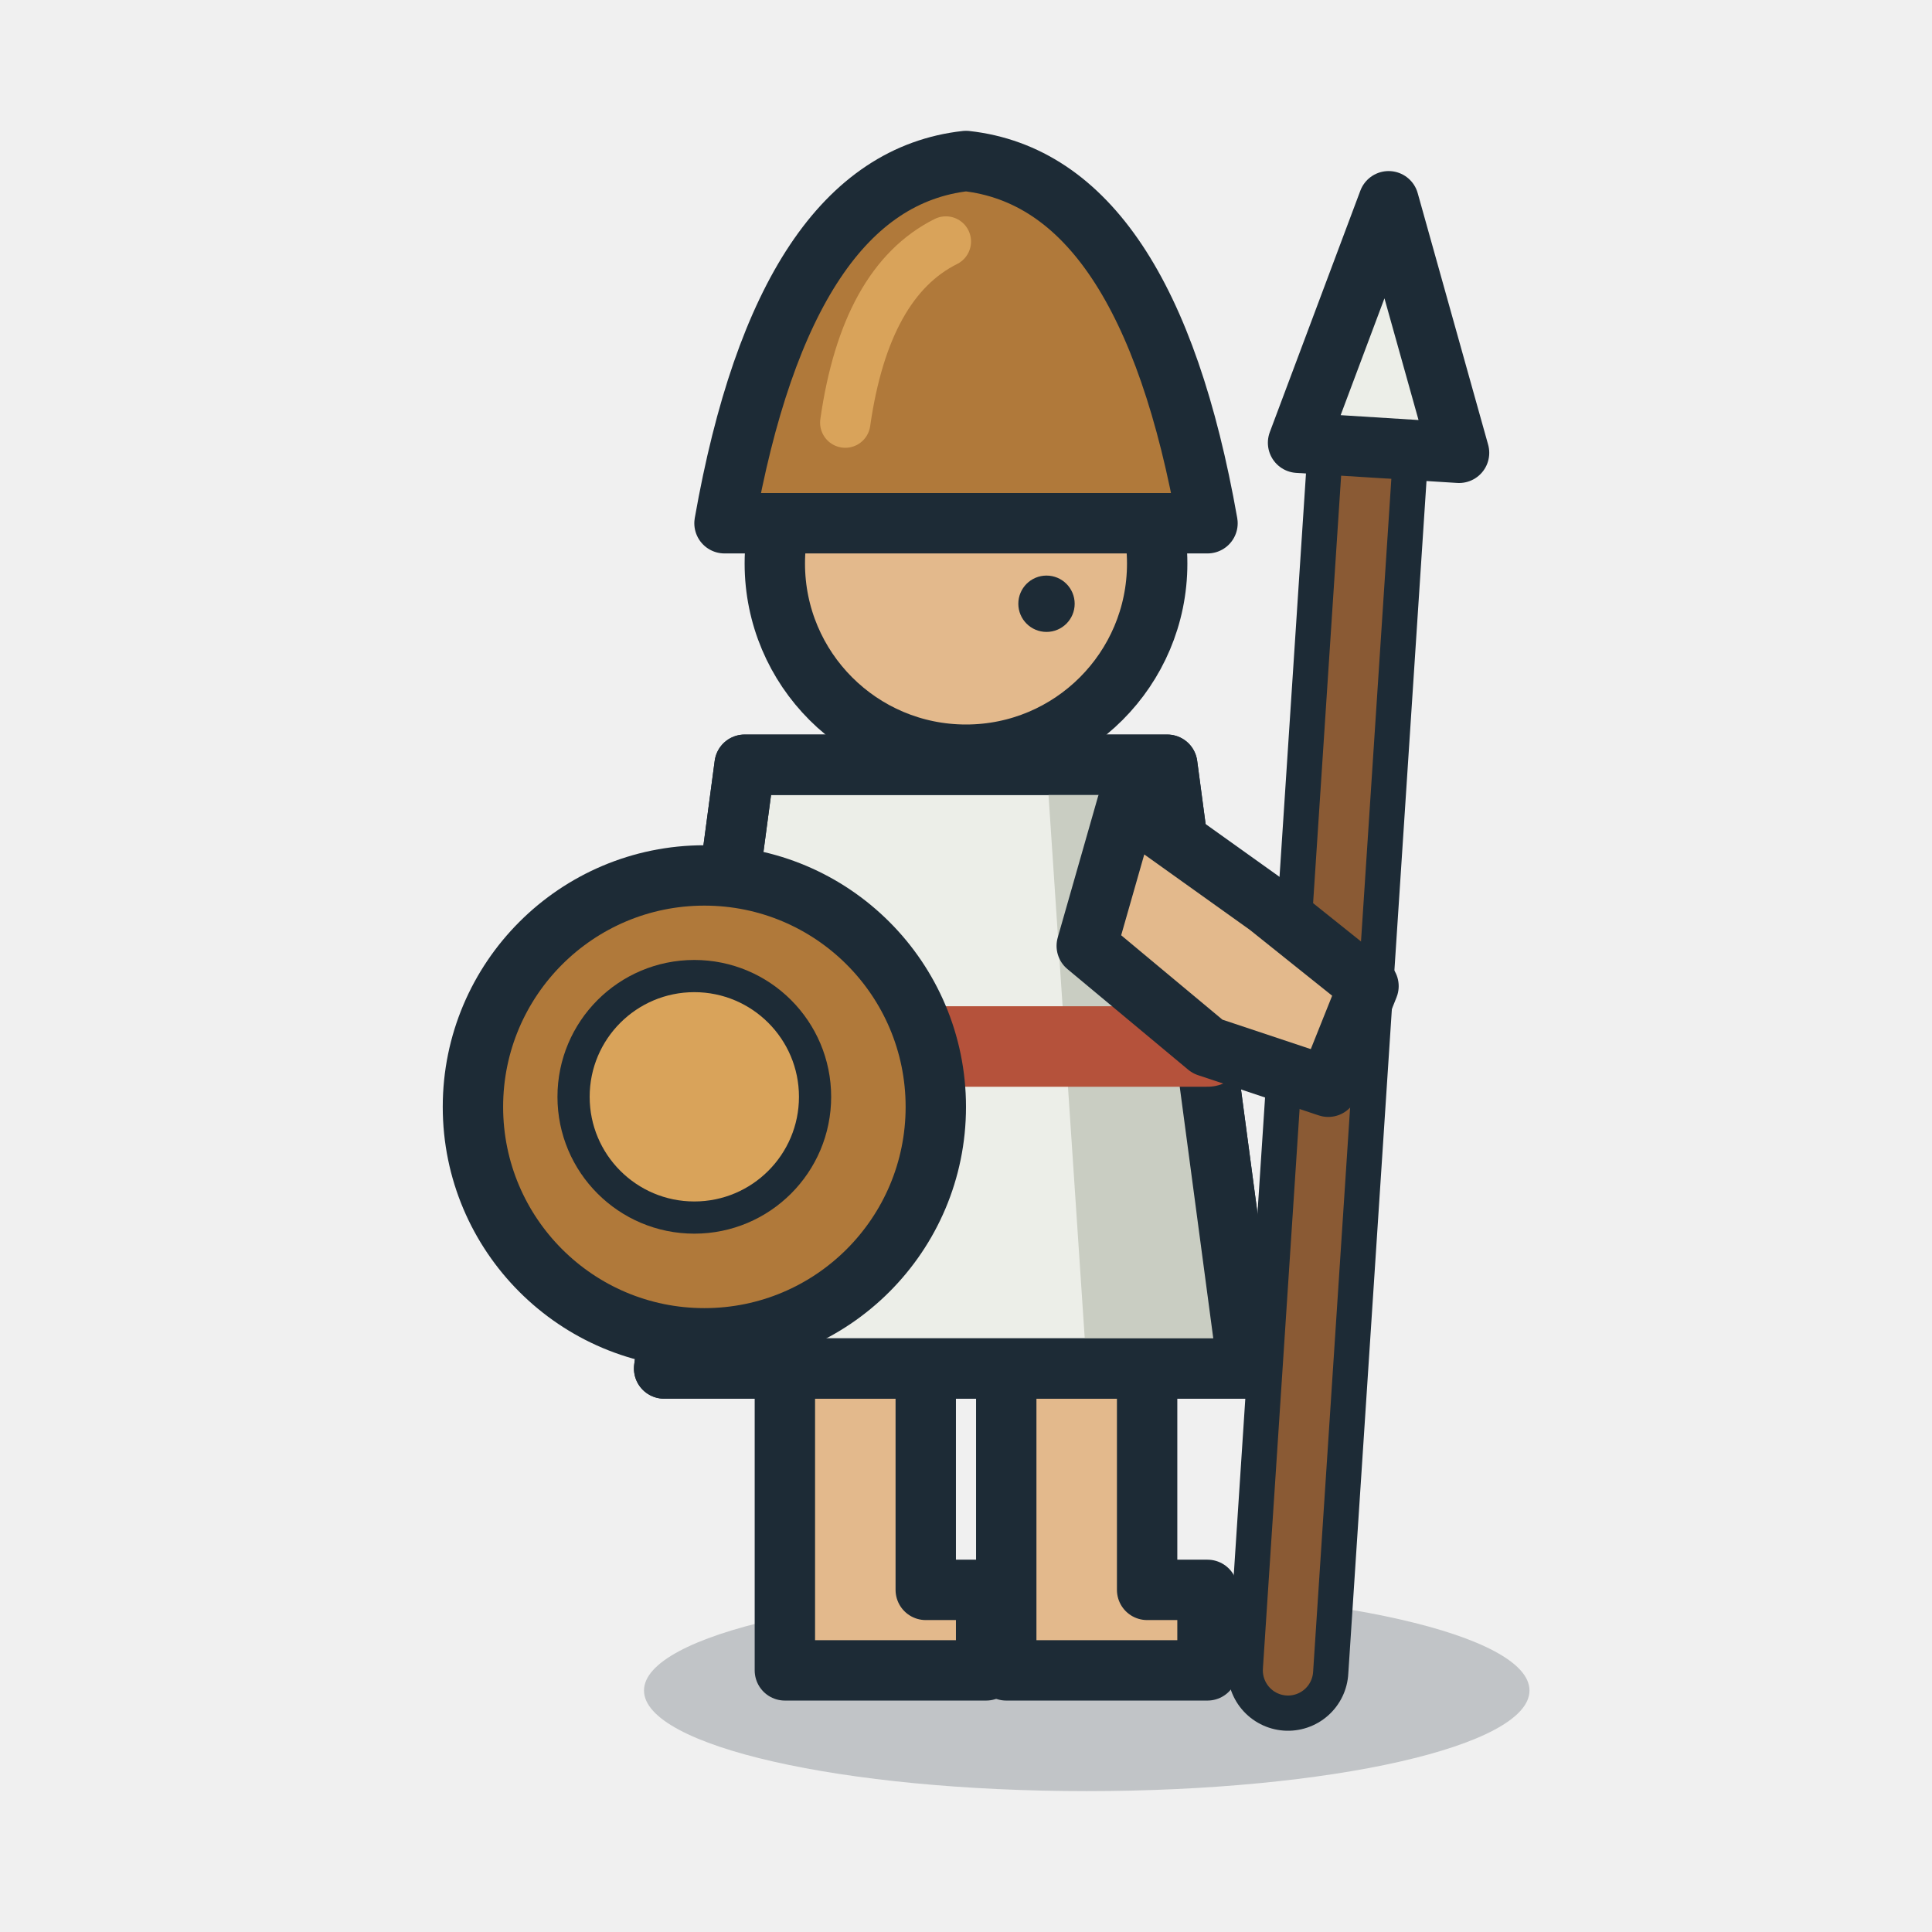
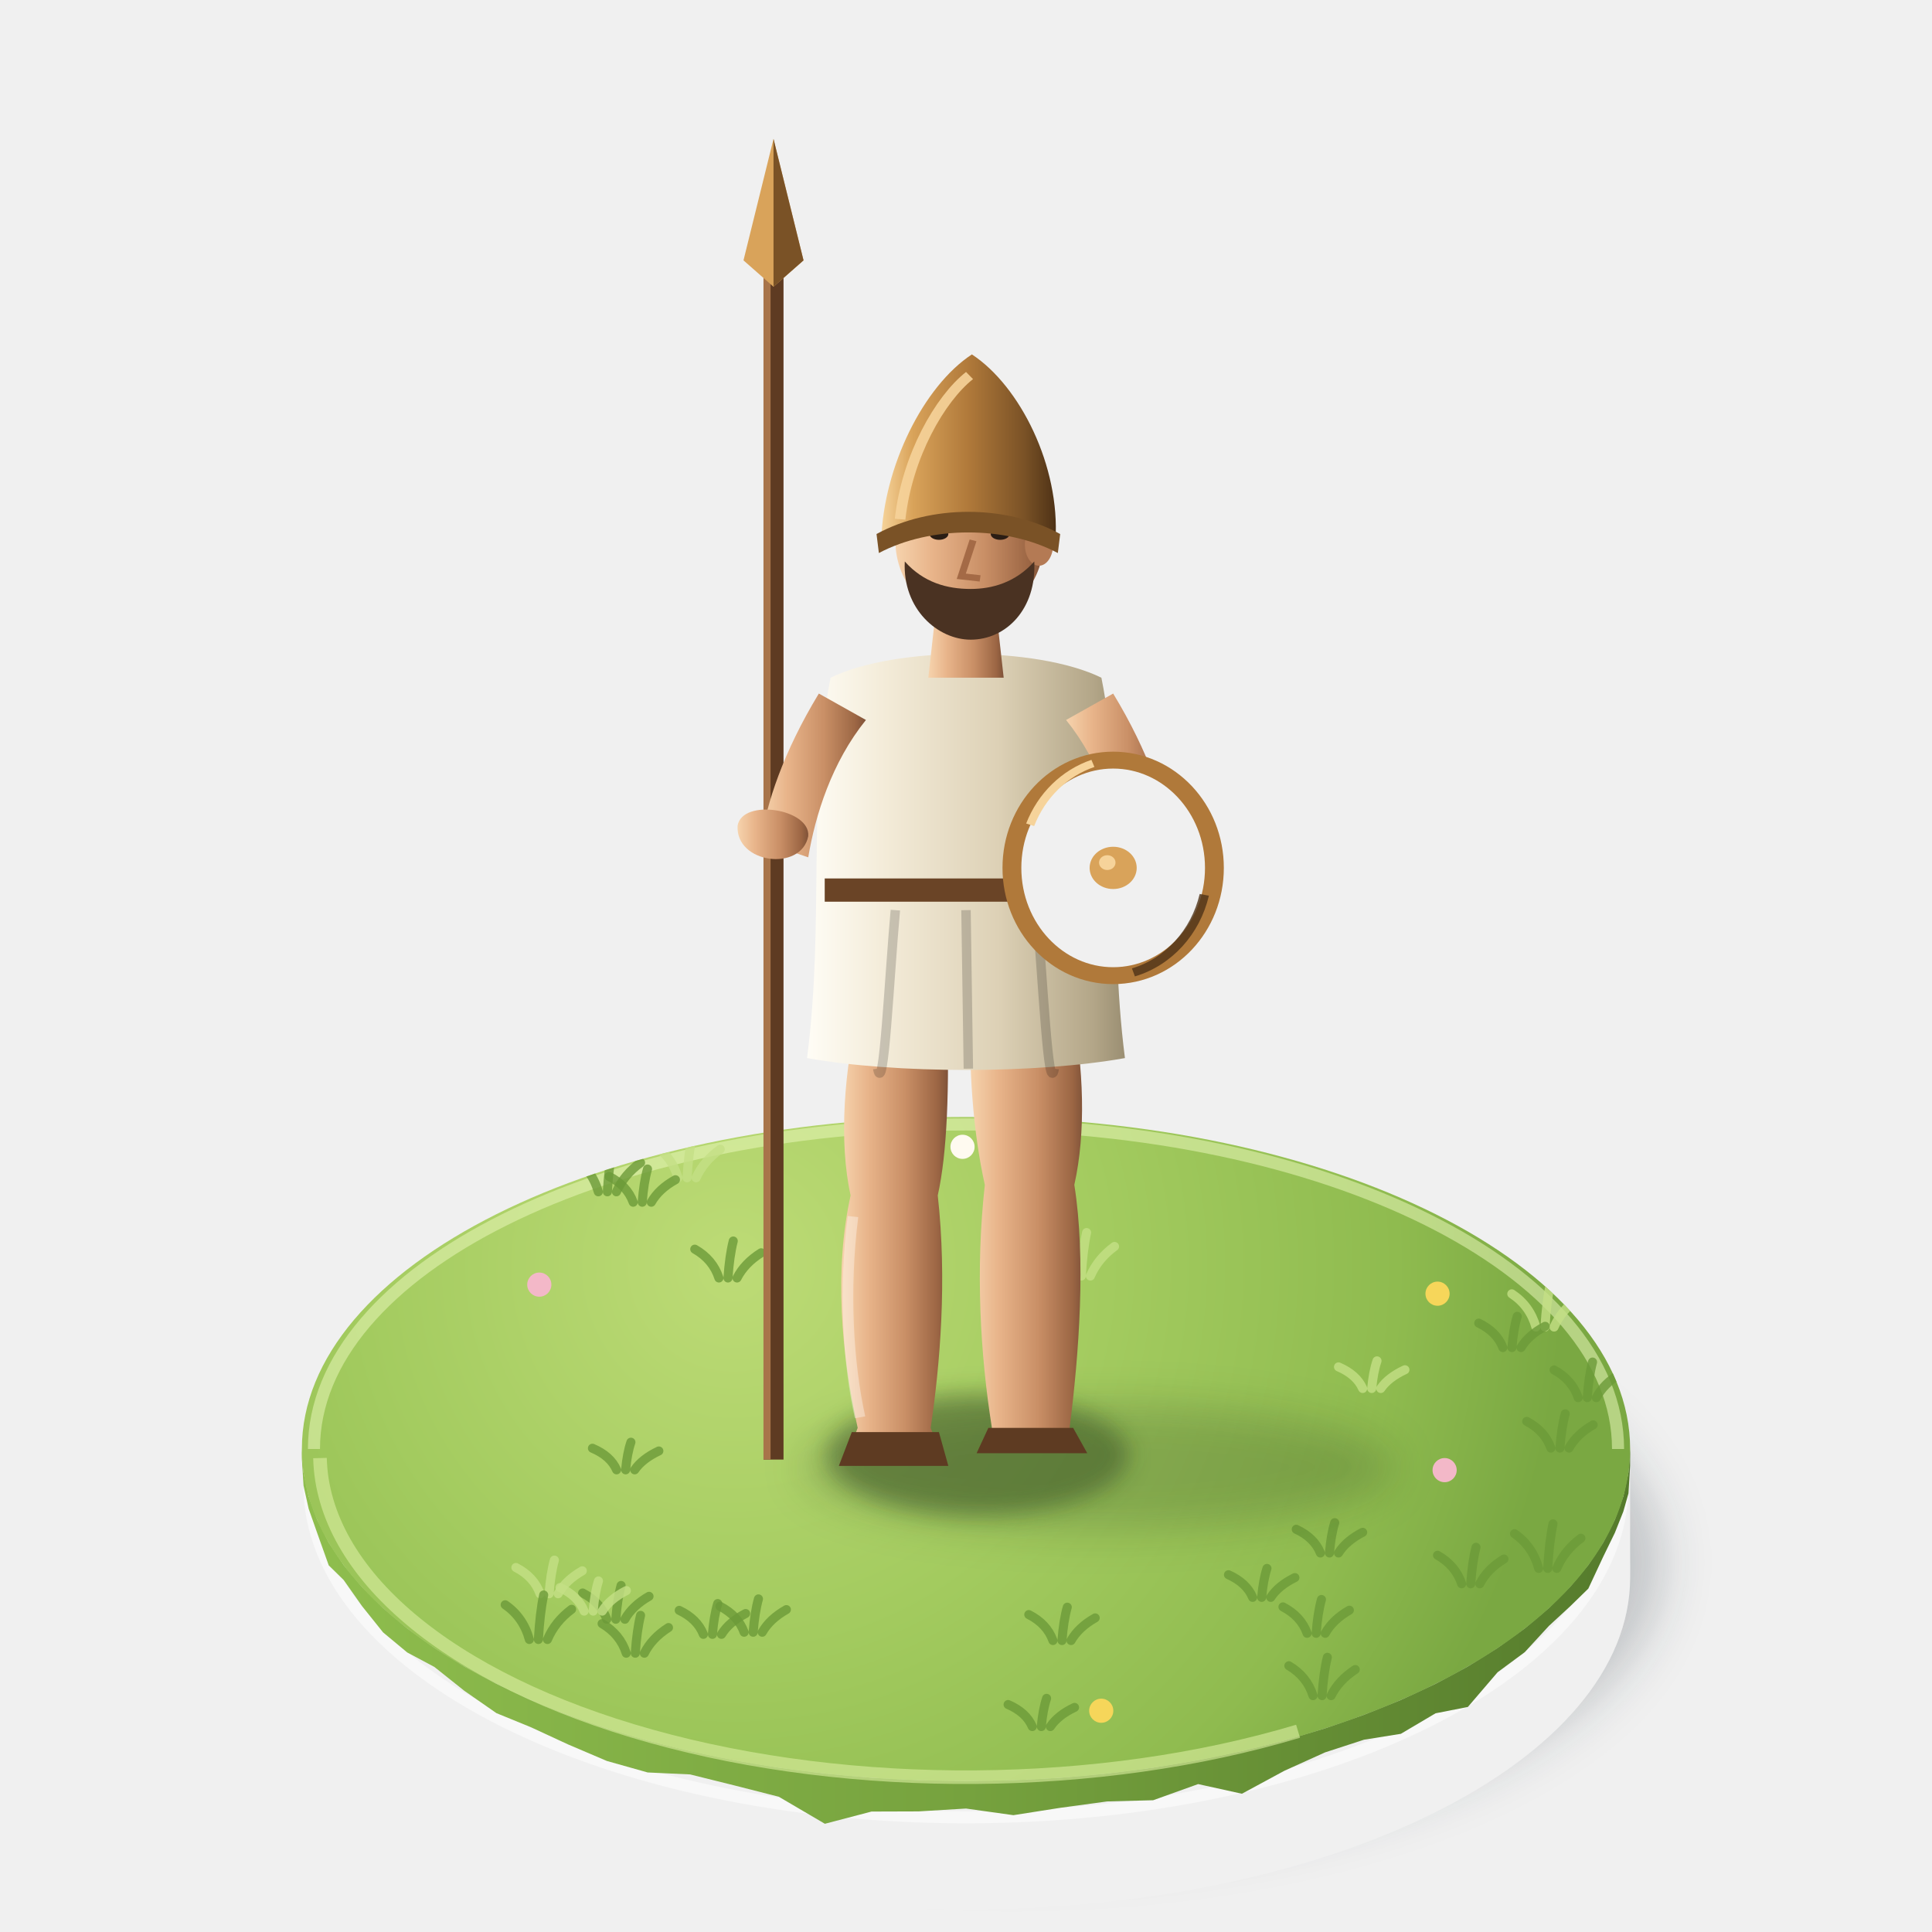
- <svg xmlns="http://www.w3.org/2000/svg" viewBox="0 0 96 96">
-   <ellipse cx="54" cy="84" rx="22" ry="5" fill="#1d2b36" opacity="0.22" />
-   <g stroke="#1d2b36" stroke-width="3" stroke-linejoin="round" stroke-linecap="round">
-     <line x1="64" y1="83" x2="68" y2="22" stroke-width="6" />
-     <line x1="64" y1="83" x2="68" y2="22" stroke="#8a5a34" stroke-width="2.5" />
-     <path d="M69 10 L72.5 22.5 L64.5 22 Z" fill="#eceee8" />
-     <path d="M39 64 h7 v15 h3 v4 h-10 Z" fill="#e3b98c" />
-     <path d="M50 64 h7 v15 h3 v4 h-10 Z" fill="#e3b98c" />
-     <path d="M37 38 L58 38 L62 68 L33 68 Z" fill="#eceee8" />
-     <path d="M52 38 L58 38 L62 68 L54 68 Z" fill="#c9cdc2" stroke="none" />
-     <path d="M37 38 L58 38 L62 68 L33 68 Z" fill="none" />
-     <path d="M35.5 52 L60 52" fill="none" stroke="#b5523b" stroke-width="4" />
-     <path d="M56 40 L63 45 L68 49 L66 54 L60 52 L54 47 Z" fill="#e3b98c" />
-     <circle cx="48" cy="28" r="9.5" fill="#e3b98c" />
-     <circle cx="52" cy="30" r="1.4" fill="#1d2b36" stroke="none" />
-     <path d="M36 26 Q39 9 48 8 Q57 9 60 26 Z" fill="#b0793a" />
-     <path d="M42 21 Q43 14 47 12" fill="none" stroke="#d9a35a" stroke-width="2.5" />
-     <circle cx="35" cy="55" r="11.5" fill="#b0793a" />
-     <circle cx="34.5" cy="54.5" r="6" fill="#d9a35a" stroke-width="1.6" />
+ <svg xmlns="http://www.w3.org/2000/svg" viewBox="0 0 128 128">
+   <defs>
+     <filter id="spearman-blur1_6" x="-40%" y="-40%" width="180%" height="180%">
+       <feGaussianBlur stdDeviation="1.6" />
+     </filter>
+     <linearGradient id="spearman-own" gradientUnits="userSpaceOnUse" x1="20" y1="0" x2="108" y2="0">
+       <stop offset="0" stop-color="#ffffff" />
+       <stop offset="0.3" stop-color="#e6e6e6" />
+       <stop offset="0.6" stop-color="#c4c4c4" />
+       <stop offset="0.86" stop-color="#9a9a9a" />
+       <stop offset="1" stop-color="#747474" />
+     </linearGradient>
+     <linearGradient id="spearman-lip" gradientUnits="userSpaceOnUse" x1="20" y1="0" x2="108" y2="0">
+       <stop offset="0" stop-color="#8fbe4e" />
+       <stop offset="0.5" stop-color="#76a23e" />
+       <stop offset="1" stop-color="#557b2c" />
+     </linearGradient>
+     <radialGradient id="spearman-grass" gradientUnits="userSpaceOnUse" cx="48.6" cy="83.9" r="55">
+       <stop offset="0" stop-color="#bddb76" />
+       <stop offset="0.45" stop-color="#a3cb5f" />
+       <stop offset="0.8" stop-color="#8fbb4f" />
+       <stop offset="1" stop-color="#7aa842" />
+     </radialGradient>
+     <clipPath id="spearman-top">
+       <ellipse cx="64" cy="96" rx="44" ry="22" />
+     </clipPath>
+     <filter id="spearman-blur1_4" x="-40%" y="-40%" width="180%" height="180%">
+       <feGaussianBlur stdDeviation="1.4" />
+     </filter>
+     <filter id="spearman-blur0_7" x="-40%" y="-40%" width="180%" height="180%">
+       <feGaussianBlur stdDeviation="0.7" />
+     </filter>
+     <linearGradient id="spearman-uskin" x1="0" y1="0" x2="1" y2="0">
+       <stop offset="0" stop-color="#f6d3ad" />
+       <stop offset="0.25" stop-color="#e8b48a" />
+       <stop offset="0.6" stop-color="#c98f66" />
+       <stop offset="0.9" stop-color="#9c6644" />
+       <stop offset="1" stop-color="#7f5238" />
+     </linearGradient>
+     <linearGradient id="spearman-umetal" x1="0" y1="0" x2="1" y2="0">
+       <stop offset="0" stop-color="#f6d39a" />
+       <stop offset="0.18" stop-color="#d9a35a" />
+       <stop offset="0.5" stop-color="#b0793a" />
+       <stop offset="0.82" stop-color="#7a5226" />
+       <stop offset="1" stop-color="#4e3216" />
+     </linearGradient>
+     <linearGradient id="spearman-utunic" x1="0" y1="0" x2="1" y2="0">
+       <stop offset="0" stop-color="#fffdf6" />
+       <stop offset="0.25" stop-color="#f3ebd8" />
+       <stop offset="0.6" stop-color="#ddd1b6" />
+       <stop offset="0.9" stop-color="#b3a688" />
+       <stop offset="1" stop-color="#9a8e72" />
+     </linearGradient>
+     <radialGradient id="spearman-ushield" cx="0.35" cy="0.3" r="0.8">
+       <stop offset="0" stop-color="#ffffff" />
+       <stop offset="0.6" stop-color="#c4c4c4" />
+       <stop offset="1" stop-color="#747474" />
+     </radialGradient>
+     <filter id="spearman-blk" color-interpolation-filters="sRGB">
+       <feColorMatrix type="matrix" values="0 0 0 0 0 0 0 0 0 0 0 0 0 0 0 0 0 0 1 0" />
+     </filter>
+     <mask id="spearman-hole1" maskUnits="userSpaceOnUse" x="-2000" y="-2000" width="4000" height="4000">
+       <rect x="-2000" y="-2000" width="4000" height="4000" fill="#fff" />
+       <g filter="url(#spearman-blk)">
+         <path d="M20,96.5 A44,22 0 0 0 108,96.5 L108,104.5 A44,22 0 0 1 20,104.5Z" fill="url(#spearman-own)" />
+         <path d="M20,103.1 A44,22 0 0 0 108,103.1 L108,104.5 A44,22 0 0 1 20,104.5Z" fill="#4e4e4e" opacity="0.35" />
+       </g>
+     </mask>
+     <mask id="spearman-hole2" maskUnits="userSpaceOnUse" x="-2000" y="-2000" width="4000" height="4000">
+       <rect x="-2000" y="-2000" width="4000" height="4000" fill="#fff" />
+       <g filter="url(#spearman-blk)">
+         <g transform="translate(64 96) scale(0.78 0.7)">
+           <ellipse cx="12.5" cy="-55" rx="8.6" ry="10.2" fill="url(#spearman-ushield)" />
+         </g>
+       </g>
+     </mask>
+   </defs>
+   <g>
+     <g mask="url(#spearman-hole2)">
+       <g mask="url(#spearman-hole1)">
+         <ellipse cx="67" cy="103.5" rx="43.12" ry="19.8" fill="#1d2b36" opacity="0.22" filter="url(#spearman-blur1_6)" />
+       </g>
+       <path d="M20.5,98.4 A43.5,22 0 0 0 107.5,98.4" fill="none" stroke="#fff" stroke-width="0.8" opacity="0.5" />
+       <path d="M20,96 L20.11,97.57 L20.45,99.13 L21.01,100.68 L21.78,102.2 L22.77,103.69 L23.98,105.14 L25.38,106.54 L26.98,107.89 L28.78,109.18 L30.75,110.41 L32.89,111.56 L35.19,112.63 L37.63,113.61 L40.21,114.51 L42.91,115.31 L45.72,116.01 L48.62,116.61 L51.6,117.11 L54.65,117.5 L57.74,117.78 L60.86,117.94 L64,118 L67.14,117.94 L70.26,117.78 L73.35,117.5 L76.4,117.11 L79.38,116.61 L82.28,116.01 L85.09,115.31 L87.79,114.51 L90.37,113.61 L92.81,112.63 L95.11,111.56 L97.25,110.41 L99.22,109.18 L101.02,107.89 L102.62,106.54 L104.02,105.14 L105.23,103.69 L106.22,102.2 L106.99,100.68 L107.55,99.13 L107.89,97.57 L108,96 L108,97.12 L107.89,98.94 L107.55,100.14 L106.99,101.55 L106.22,103.13 L105.23,105.25 L104.02,106.43 L102.62,107.72 L101.02,109.46 L99.22,110.79 L97.25,113.09 L95.11,113.51 L92.81,114.87 L90.37,115.26 L87.79,116.1 L85.09,117.32 L82.28,118.84 L79.38,118.2 L76.4,119.27 L73.35,119.35 L70.26,119.77 L67.14,120.26 L64,119.82 L60.86,120.01 L57.74,120.02 L54.65,120.83 L51.6,119.04 L48.62,118.28 L45.72,117.56 L42.91,117.43 L40.21,116.67 L37.63,115.57 L35.19,114.44 L32.89,113.5 L30.75,112.01 L28.78,110.44 L26.98,109.48 L25.38,108.15 L23.98,106.4 L22.77,104.68 L21.78,103.71 L21.01,101.55 L20.45,99.96 L20.11,98.43 L20,96.67Z" fill="url(#spearman-lip)" />
+       <ellipse cx="64" cy="96" rx="44" ry="22" fill="url(#spearman-grass)" />
+       <path d="M21.2,96.6 A42.8,21.4 0 0 0 86,114.7" fill="none" stroke="#dcefa2" stroke-width="0.9" opacity="0.6" />
+       <path d="M20.8,96 A43.2,21.5 0 0 1 107.2,96" fill="none" stroke="#e8f5b8" stroke-width="0.8" opacity="0.55" />
+       <g clip-path="url(#spearman-top)">
+         <path d="M44.92,78.03 q-0.4,-1.39 -1.6,-2.17 M45.52,78.03 q0.1,-1.67 0.35,-2.78 M46.12,78.03 q0.5,-1.11 1.6,-1.89" stroke="#c4e086" stroke-width="0.6" stroke-linecap="round" fill="none" opacity="0.8" />
+         <path d="M35.78,105.59 q-0.4,-1.12 -1.6,-1.74 M36.38,105.59 q0.1,-1.34 0.35,-2.23 M36.98,105.59 q0.5,-0.89 1.6,-1.52" stroke="#c4e086" stroke-width="0.6" stroke-linecap="round" fill="none" opacity="0.8" />
+         <path d="M87.48,102.89 q-0.4,-1.01 -1.6,-1.57 M88.08,102.89 q0.1,-1.21 0.35,-2.01 M88.68,102.89 q0.5,-0.8 1.6,-1.37" stroke="#6c9a38" stroke-width="0.6" stroke-linecap="round" fill="none" opacity="0.8" />
+         <path d="M41.49,109.53 q-0.4,-1.25 -1.6,-1.96 M42.09,109.53 q0.1,-1.5 0.35,-2.51 M42.69,109.53 q0.5,-1 1.6,-1.7" stroke="#6c9a38" stroke-width="0.6" stroke-linecap="round" fill="none" opacity="0.8" />
+         <path d="M86.6,108.21 q-0.4,-1.12 -1.6,-1.75 M87.2,108.21 q0.1,-1.35 0.35,-2.24 M87.8,108.21 q0.5,-0.9 1.6,-1.53" stroke="#6c9a38" stroke-width="0.6" stroke-linecap="round" fill="none" opacity="0.8" />
+         <path d="M96.84,104.93 q-0.4,-1.21 -1.6,-1.89 M97.44,104.93 q0.1,-1.45 0.35,-2.42 M98.04,104.93 q0.5,-0.97 1.6,-1.64" stroke="#6c9a38" stroke-width="0.6" stroke-linecap="round" fill="none" opacity="0.8" />
+         <path d="M71.04,84.54 q-0.4,-1.44 -1.6,-2.25 M71.64,84.54 q0.1,-1.73 0.35,-2.88 M72.24,84.54 q0.5,-1.15 1.6,-1.96" stroke="#c4e086" stroke-width="0.6" stroke-linecap="round" fill="none" opacity="0.8" />
+         <path d="M102.75,95.94 q-0.4,-1.14 -1.6,-1.77 M103.35,95.94 q0.1,-1.36 0.35,-2.27 M103.95,95.94 q0.5,-0.91 1.6,-1.54" stroke="#6c9a38" stroke-width="0.6" stroke-linecap="round" fill="none" opacity="0.8" />
+         <path d="M68.39,114.39 q-0.4,-0.94 -1.6,-1.46 M68.99,114.39 q0.1,-1.12 0.35,-1.87 M69.59,114.39 q0.5,-0.75 1.6,-1.27" stroke="#6c9a38" stroke-width="0.6" stroke-linecap="round" fill="none" opacity="0.8" />
+         <path d="M49.3,108.14 q-0.4,-1.1 -1.6,-1.72 M49.9,108.14 q0.1,-1.32 0.35,-2.21 M50.5,108.14 q0.5,-0.88 1.6,-1.5" stroke="#6c9a38" stroke-width="0.6" stroke-linecap="round" fill="none" opacity="0.8" />
+         <path d="M82.99,105.83 q-0.4,-0.96 -1.6,-1.5 M83.59,105.83 q0.1,-1.15 0.35,-1.92 M84.19,105.83 q0.5,-0.77 1.6,-1.31" stroke="#6c9a38" stroke-width="0.6" stroke-linecap="round" fill="none" opacity="0.8" />
+         <path d="M86.99,112.34 q-0.4,-1.27 -1.6,-1.98 M87.59,112.34 q0.1,-1.52 0.35,-2.54 M88.19,112.34 q0.5,-1.01 1.6,-1.73" stroke="#6c9a38" stroke-width="0.6" stroke-linecap="round" fill="none" opacity="0.8" />
+         <path d="M40.2,107.28 q-0.4,-1.12 -1.6,-1.74 M40.8,107.28 q0.1,-1.34 0.35,-2.24 M41.4,107.28 q0.5,-0.89 1.6,-1.52" stroke="#6c9a38" stroke-width="0.6" stroke-linecap="round" fill="none" opacity="0.8" />
+         <path d="M104.56,92.6 q-0.4,-1.18 -1.6,-1.84 M105.16,92.6 q0.1,-1.42 0.35,-2.36 M105.76,92.6 q0.5,-0.94 1.6,-1.6" stroke="#6c9a38" stroke-width="0.6" stroke-linecap="round" fill="none" opacity="0.8" />
+         <path d="M69.76,108.69 q-0.4,-1.11 -1.6,-1.72 M70.36,108.69 q0.1,-1.33 0.35,-2.21 M70.96,108.69 q0.5,-0.88 1.6,-1.5" stroke="#6c9a38" stroke-width="0.6" stroke-linecap="round" fill="none" opacity="0.8" />
+         <path d="M90.28,91.99 q-0.4,-0.91 -1.6,-1.43 M90.88,91.99 q0.1,-1.1 0.35,-1.83 M91.48,91.99 q0.5,-0.73 1.6,-1.24" stroke="#c4e086" stroke-width="0.6" stroke-linecap="round" fill="none" opacity="0.8" />
+         <path d="M47.63,84.67 q-0.4,-1.23 -1.6,-1.91 M48.23,84.67 q0.1,-1.47 0.35,-2.45 M48.83,84.67 q0.5,-0.98 1.6,-1.67" stroke="#6c9a38" stroke-width="0.6" stroke-linecap="round" fill="none" opacity="0.8" />
+         <path d="M39.64,78.96 q-0.4,-1.42 -1.6,-2.21 M40.24,78.96 q0.1,-1.7 0.35,-2.84 M40.84,78.96 q0.5,-1.13 1.6,-1.93" stroke="#6c9a38" stroke-width="0.6" stroke-linecap="round" fill="none" opacity="0.8" />
+         <path d="M38.7,106.74 q-0.4,-1 -1.6,-1.56 M39.3,106.74 q0.1,-1.2 0.35,-2 M39.9,106.74 q0.5,-0.8 1.6,-1.36" stroke="#c4e086" stroke-width="0.6" stroke-linecap="round" fill="none" opacity="0.8" />
+         <path d="M41.95,79.65 q-0.4,-1.1 -1.6,-1.71 M42.55,79.65 q0.1,-1.32 0.35,-2.2 M43.15,79.65 q0.5,-0.88 1.6,-1.49" stroke="#6c9a38" stroke-width="0.6" stroke-linecap="round" fill="none" opacity="0.8" />
+         <path d="M101.76,87.92 q-0.4,-1.41 -1.6,-2.2 M102.36,87.92 q0.1,-1.69 0.35,-2.82 M102.96,87.92 q0.5,-1.13 1.6,-1.92" stroke="#c4e086" stroke-width="0.6" stroke-linecap="round" fill="none" opacity="0.8" />
+         <path d="M99.57,89.28 q-0.4,-1.04 -1.6,-1.62 M100.17,89.28 q0.1,-1.24 0.35,-2.07 M100.77,89.28 q0.5,-0.83 1.6,-1.41" stroke="#6c9a38" stroke-width="0.6" stroke-linecap="round" fill="none" opacity="0.8" />
+         <path d="M40.85,97.38 q-0.4,-0.92 -1.6,-1.43 M41.45,97.38 q0.1,-1.1 0.35,-1.83 M42.05,97.38 q0.5,-0.73 1.6,-1.25" stroke="#6c9a38" stroke-width="0.6" stroke-linecap="round" fill="none" opacity="0.8" />
+         <path d="M35.07,108.62 q-0.4,-1.47 -1.6,-2.3 M35.67,108.62 q0.1,-1.77 0.35,-2.95 M36.27,108.62 q0.5,-1.18 1.6,-2" stroke="#6c9a38" stroke-width="0.6" stroke-linecap="round" fill="none" opacity="0.8" />
+         <path d="M101.94,103.91 q-0.4,-1.47 -1.6,-2.3 M102.54,103.91 q0.1,-1.77 0.35,-2.95 M103.14,103.91 q0.5,-1.18 1.6,-2" stroke="#6c9a38" stroke-width="0.6" stroke-linecap="round" fill="none" opacity="0.8" />
+         <path d="M46.6,108.28 q-0.4,-1.02 -1.6,-1.59 M47.2,108.28 q0.1,-1.22 0.35,-2.04 M47.8,108.28 q0.5,-0.81 1.6,-1.38" stroke="#6c9a38" stroke-width="0.6" stroke-linecap="round" fill="none" opacity="0.8" />
+         <circle cx="63.77" cy="75.98" r="0.8" fill="#fffaf0" />
+         <circle cx="35.73" cy="85.11" r="0.8" fill="#f3b8c8" />
+         <circle cx="72.96" cy="113.34" r="0.8" fill="#f6d65a" />
+         <circle cx="95.24" cy="85.71" r="0.8" fill="#f6d65a" />
+         <circle cx="95.71" cy="97.4" r="0.8" fill="#f3b8c8" />
+       </g>
+       <g clip-path="url(#spearman-top)">
+         <ellipse cx="72.8" cy="97.2" rx="19.6" ry="4.2" fill="#1f3315" opacity="0.21" filter="url(#spearman-blur1_4)" />
+         <ellipse cx="64.8" cy="96.4" rx="10" ry="4" fill="#1f3315" opacity="0.38" filter="url(#spearman-blur0_7)" />
+       </g>
+       <g transform="translate(64 96) scale(0.78 0.7)">
+         <g transform="rotate(0 -5 -42)">
+           <path d="M-9,-42 L-1.6,-42 C-1.4,-34 -1.6,-28 -2.4,-24 C-1.6,-16 -2.2,-8 -3,-2 L-1.8,1.5 L-10.4,1.5 L-9.2,-2 C-10.6,-9 -11.2,-17 -9.8,-24 C-10.8,-29 -10.4,-36 -9,-42Z" fill="url(#spearman-uskin)" />
+           <path d="M-10.8,1.6 L-1.5,1.6 L-2.3,-1.6 L-9.7,-1.6Z" fill="#5e3b22" />
+         </g>
+       </g>
+       <g transform="translate(64 96) scale(0.78 0.7)">
+         <g transform="rotate(0 5 -42)">
+           <path d="M0.4,-42 L9,-42 C10,-36 10.2,-30 9.2,-25 C10.2,-18 9.6,-9 8.8,-2 L10,0 L1.2,0 L2.2,-2 C1.2,-9 0.8,-17 1.6,-25 C0.6,-30 0.2,-36 0.4,-42Z" fill="url(#spearman-uskin)" />
+           <path d="M0.9,0.4 L10.3,0.4 L9.1,-2 L1.9,-2Z" fill="#5e3b22" />
+         </g>
+       </g>
+       <g transform="translate(64 96) scale(0.78 0.7)">
+         <path d="M-9.6,-22 C-10.4,-15 -10,-8 -9,-3" fill="none" stroke="#fff" stroke-width="0.9" opacity="0.35" />
+       </g>
+       <g transform="translate(64 96) scale(0.78 0.7)">
+         <path d="M-11.5,-73 C-13.5,-62 -12,-50 -13.5,-37 C-6,-35.5 6,-35.5 13.5,-37 C12,-50 13.5,-62 11.5,-73 C6,-76 -6,-76 -11.5,-73Z" fill="url(#spearman-utunic)" />
+         <rect x="-12" y="-54" width="24" height="2.2" fill="#6a4426" />
+         <path d="M-6,-51 C-6.5,-45 -7,-33 -7.5,-36 M0,-51 L0.2,-36 M6,-51 C6.5,-45 7,-33 7.5,-36" fill="none" stroke="#000" stroke-width="0.8" opacity="0.18" />
+       </g>
+       <g transform="translate(64 96) scale(0.78 0.7)">
+         <rect x="-17.2" y="-112" width="1.7" height="113" fill="#5e3b22" />
+         <rect x="-17.2" y="-112" width="0.6" height="113" fill="#a8744a" />
+       </g>
+       <g transform="translate(64 96) scale(0.78 0.7)">
+         <path d="M-16.35,-124 L-13.8,-112.5 L-16.35,-110 L-18.9,-112.5Z" fill="#d9a35a" />
+         <path d="M-16.35,-124 L-13.8,-112.5 L-16.35,-110Z" fill="#7a5226" />
+       </g>
+       <g transform="translate(64 96) scale(0.78 0.7)">
+         <path d="M-12.5,-71.5 C-15.5,-66 -17,-61 -17.4,-57.5 L-13.4,-56 C-12.8,-60 -11.4,-65 -8.5,-69Z" fill="url(#spearman-uskin)" />
+         <path d="M-19.4,-59 C-19.6,-55.4 -14,-54.6 -13.4,-58 C-13.2,-60.6 -19,-61.6 -19.4,-59Z" fill="url(#spearman-uskin)" />
+         <path d="M8.5,-69 C11.4,-65 12.8,-60 13.4,-56 L17.4,-57.5 C17,-61 15.5,-66 12.5,-71.5Z" fill="url(#spearman-uskin)" />
+         <path d="M13.4,-58 C13.6,-54.6 19.2,-54.8 19.4,-58.4 C19.2,-61 13.6,-61 13.4,-58Z" fill="url(#spearman-uskin)" />
+       </g>
+       <g transform="translate(64 96) scale(0.78 0.7)">
+         <path d="M-2.6,-79 L2.6,-79 L3.2,-73 L-3.2,-73Z" fill="url(#spearman-uskin)" />
+         <ellipse cx="0.3" cy="-86" rx="6.3" ry="7.5" fill="url(#spearman-uskin)" />
+         <ellipse cx="6.2" cy="-85.6" rx="1.2" ry="2" fill="#b47a54" />
+         <ellipse cx="-2.3" cy="-86.6" rx="0.8" ry="0.55" fill="#2a1d14" />
+         <ellipse cx="2.9" cy="-86.6" rx="0.8" ry="0.55" fill="#2a1d14" />
+         <path d="M0.6,-86 L-0.4,-82.6 L1.2,-82.4" fill="none" stroke="#a46a46" stroke-width="0.6" />
+       </g>
+       <g transform="translate(64 96) scale(0.78 0.7)">
+         <path d="M-5.2,-84 C-5.4,-79.5 -2.4,-76.6 0.4,-76.6 C3.4,-76.6 6,-79.5 5.8,-84 C4.2,-82 2.2,-81.4 0.4,-81.4 C-1.6,-81.4 -3.6,-82 -5.2,-84Z" fill="#4a3222" />
+       </g>
+       <g transform="translate(64 96) scale(0.78 0.7)">
+         <path d="M-7.2,-86 C-7,-93 -3.6,-100.6 0.5,-103.6 C4.6,-100.6 8,-93 7.6,-86 C3,-88.6 -2.6,-88.6 -7.2,-86Z" fill="url(#spearman-umetal)" />
+         <path d="M-7.6,-86.6 C-3,-89.4 3.4,-89.4 8,-86.6 L7.8,-84.8 C3.4,-87.4 -3,-87.4 -7.4,-84.8Z" fill="#7a5226" />
+         <path d="M-5.6,-88 C-5,-94 -2.2,-99.4 0.3,-101.6" fill="none" stroke="#f6d39a" stroke-width="0.9" opacity="0.9" />
+       </g>
+     </g>
+     <g transform="translate(64 96) scale(0.78 0.7)">
+       <ellipse cx="12.5" cy="-55" rx="8.6" ry="10.2" fill="none" stroke="#b0793a" stroke-width="1.6" />
+       <path d="M5.45,-59.08 A8.6,10.2 0 0 1 10.78,-64.89" fill="none" stroke="#f6d39a" stroke-width="0.72" />
+       <path d="M20.24,-52.45 A8.6,10.2 0 0 1 14.22,-45.11" fill="none" stroke="#4e3216" stroke-width="0.8" opacity="0.8" />
+     </g>
+     <g transform="translate(64 96) scale(0.78 0.7)">
+       <circle cx="12.5" cy="-55" r="2" fill="#d9a35a" />
+       <circle cx="12" cy="-55.5" r="0.7" fill="#f6d39a" />
+     </g>
  </g>
</svg>
